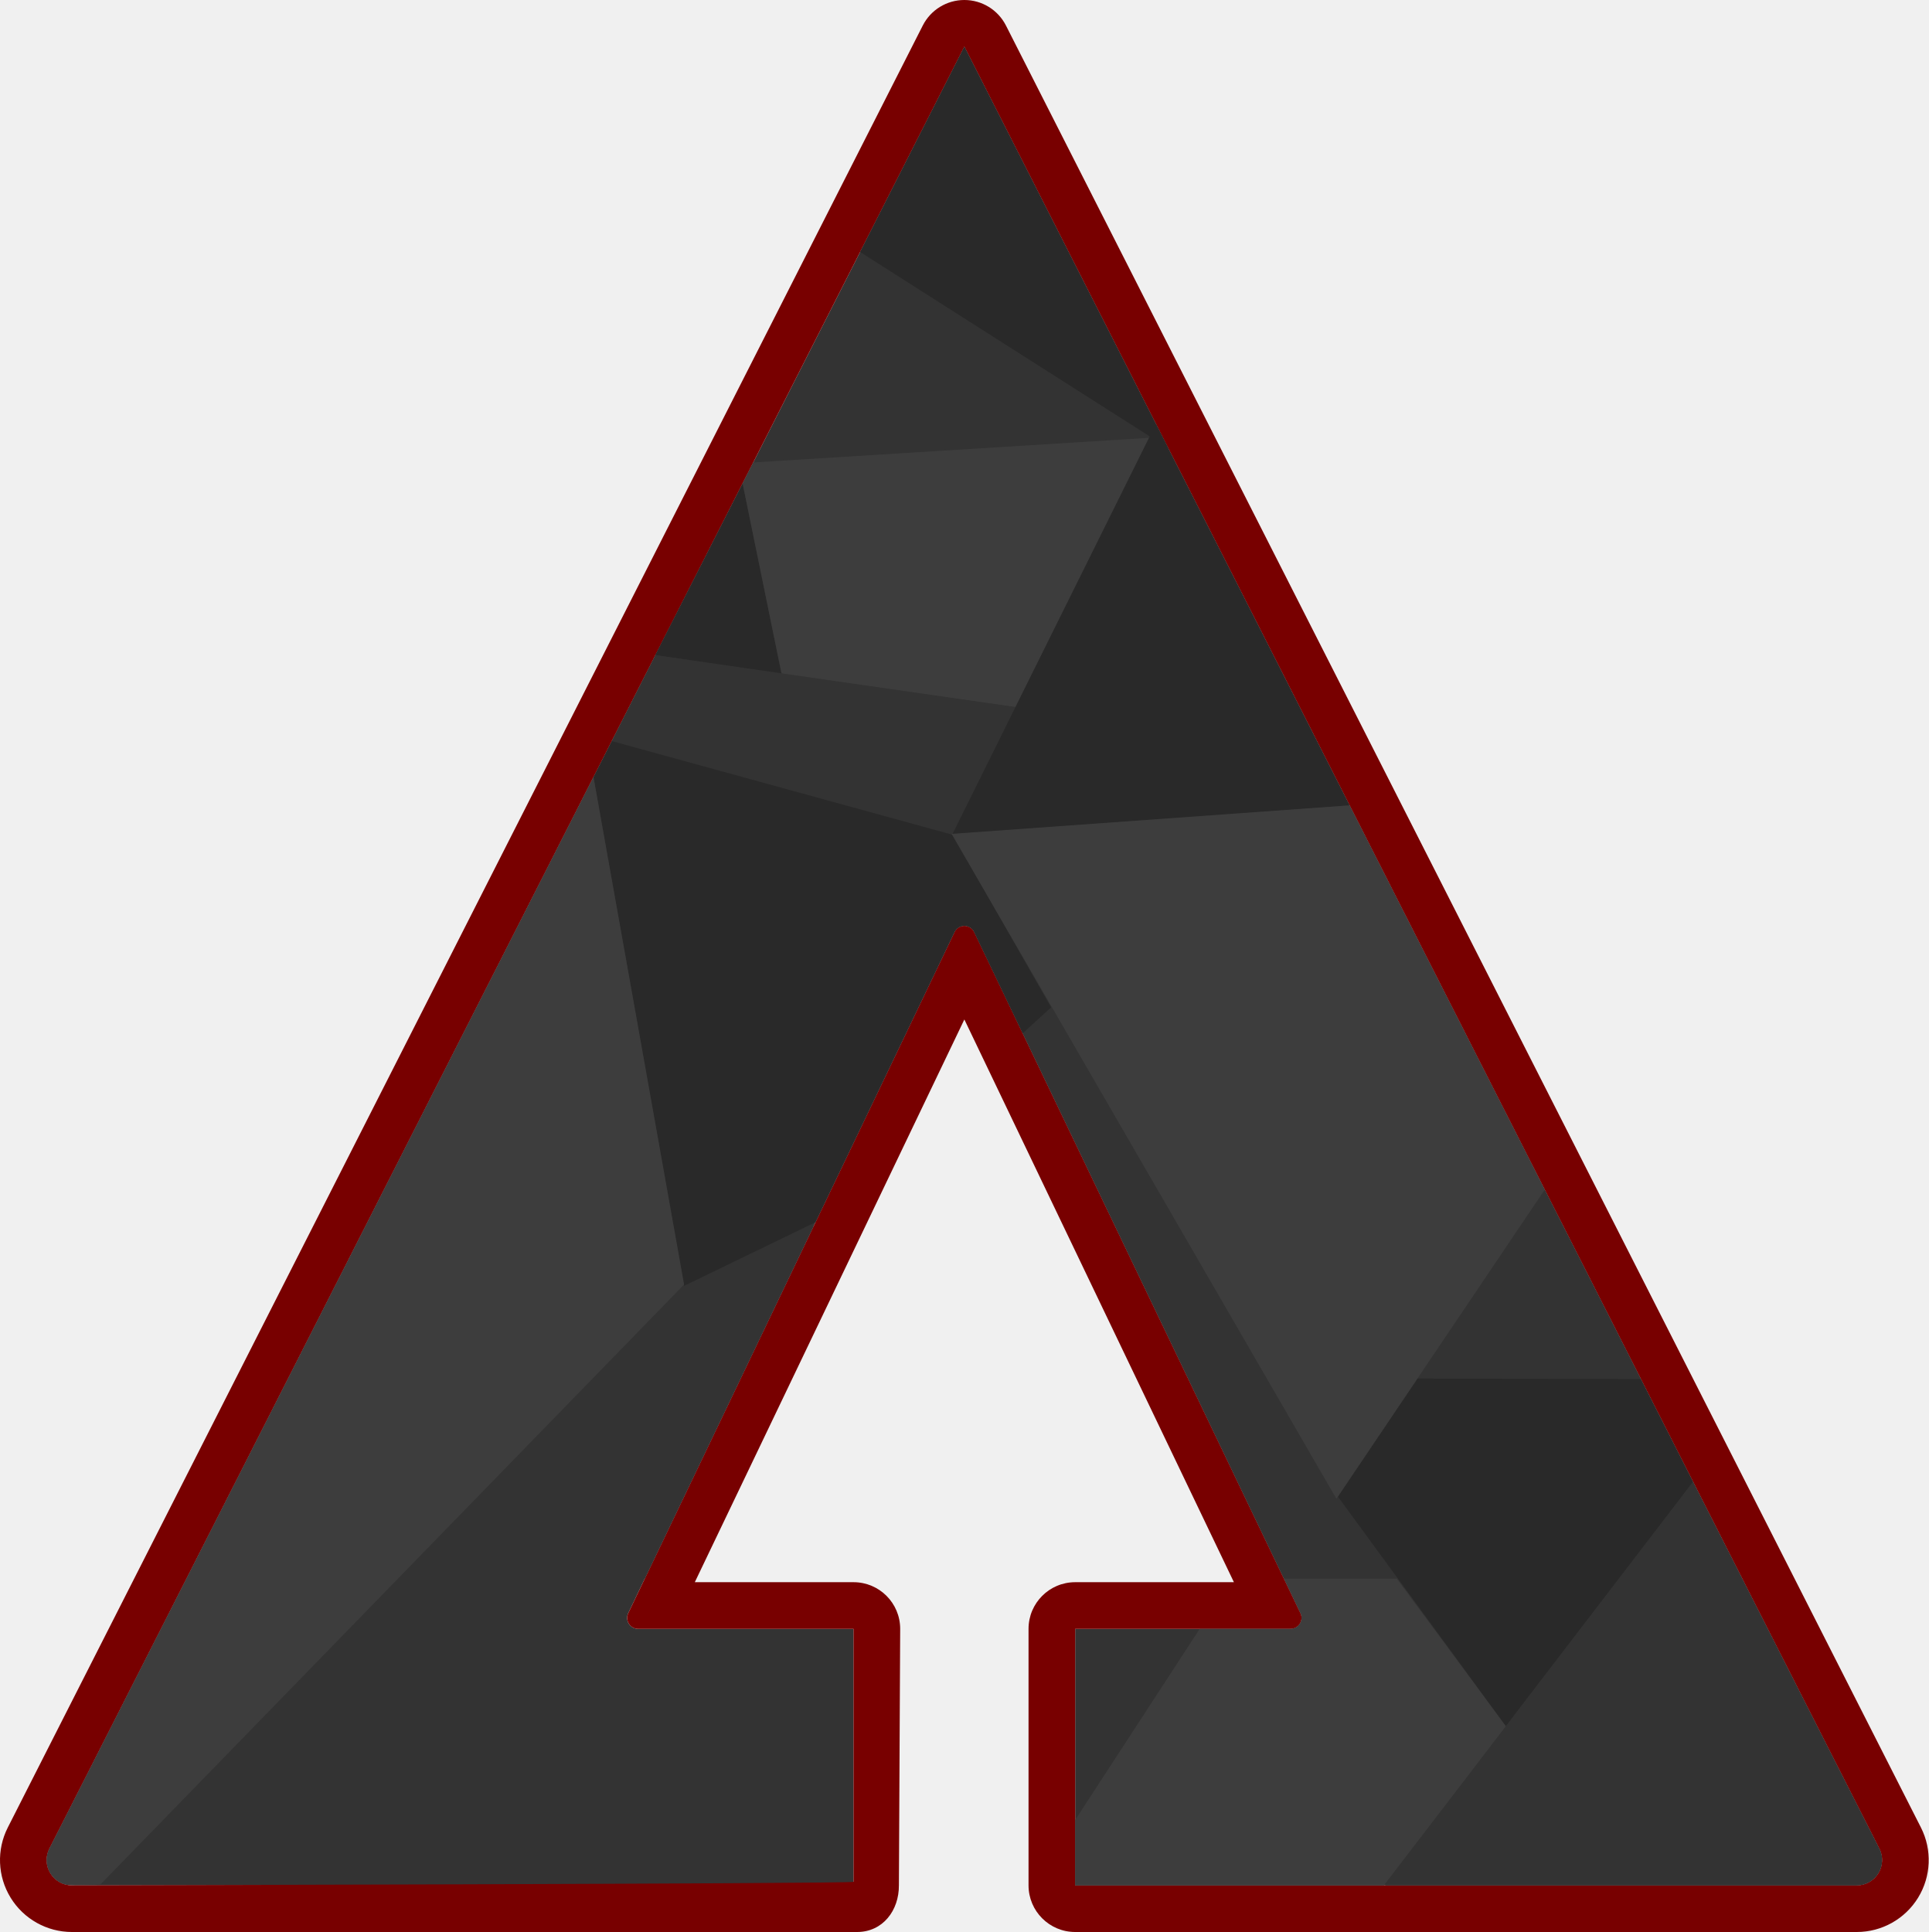
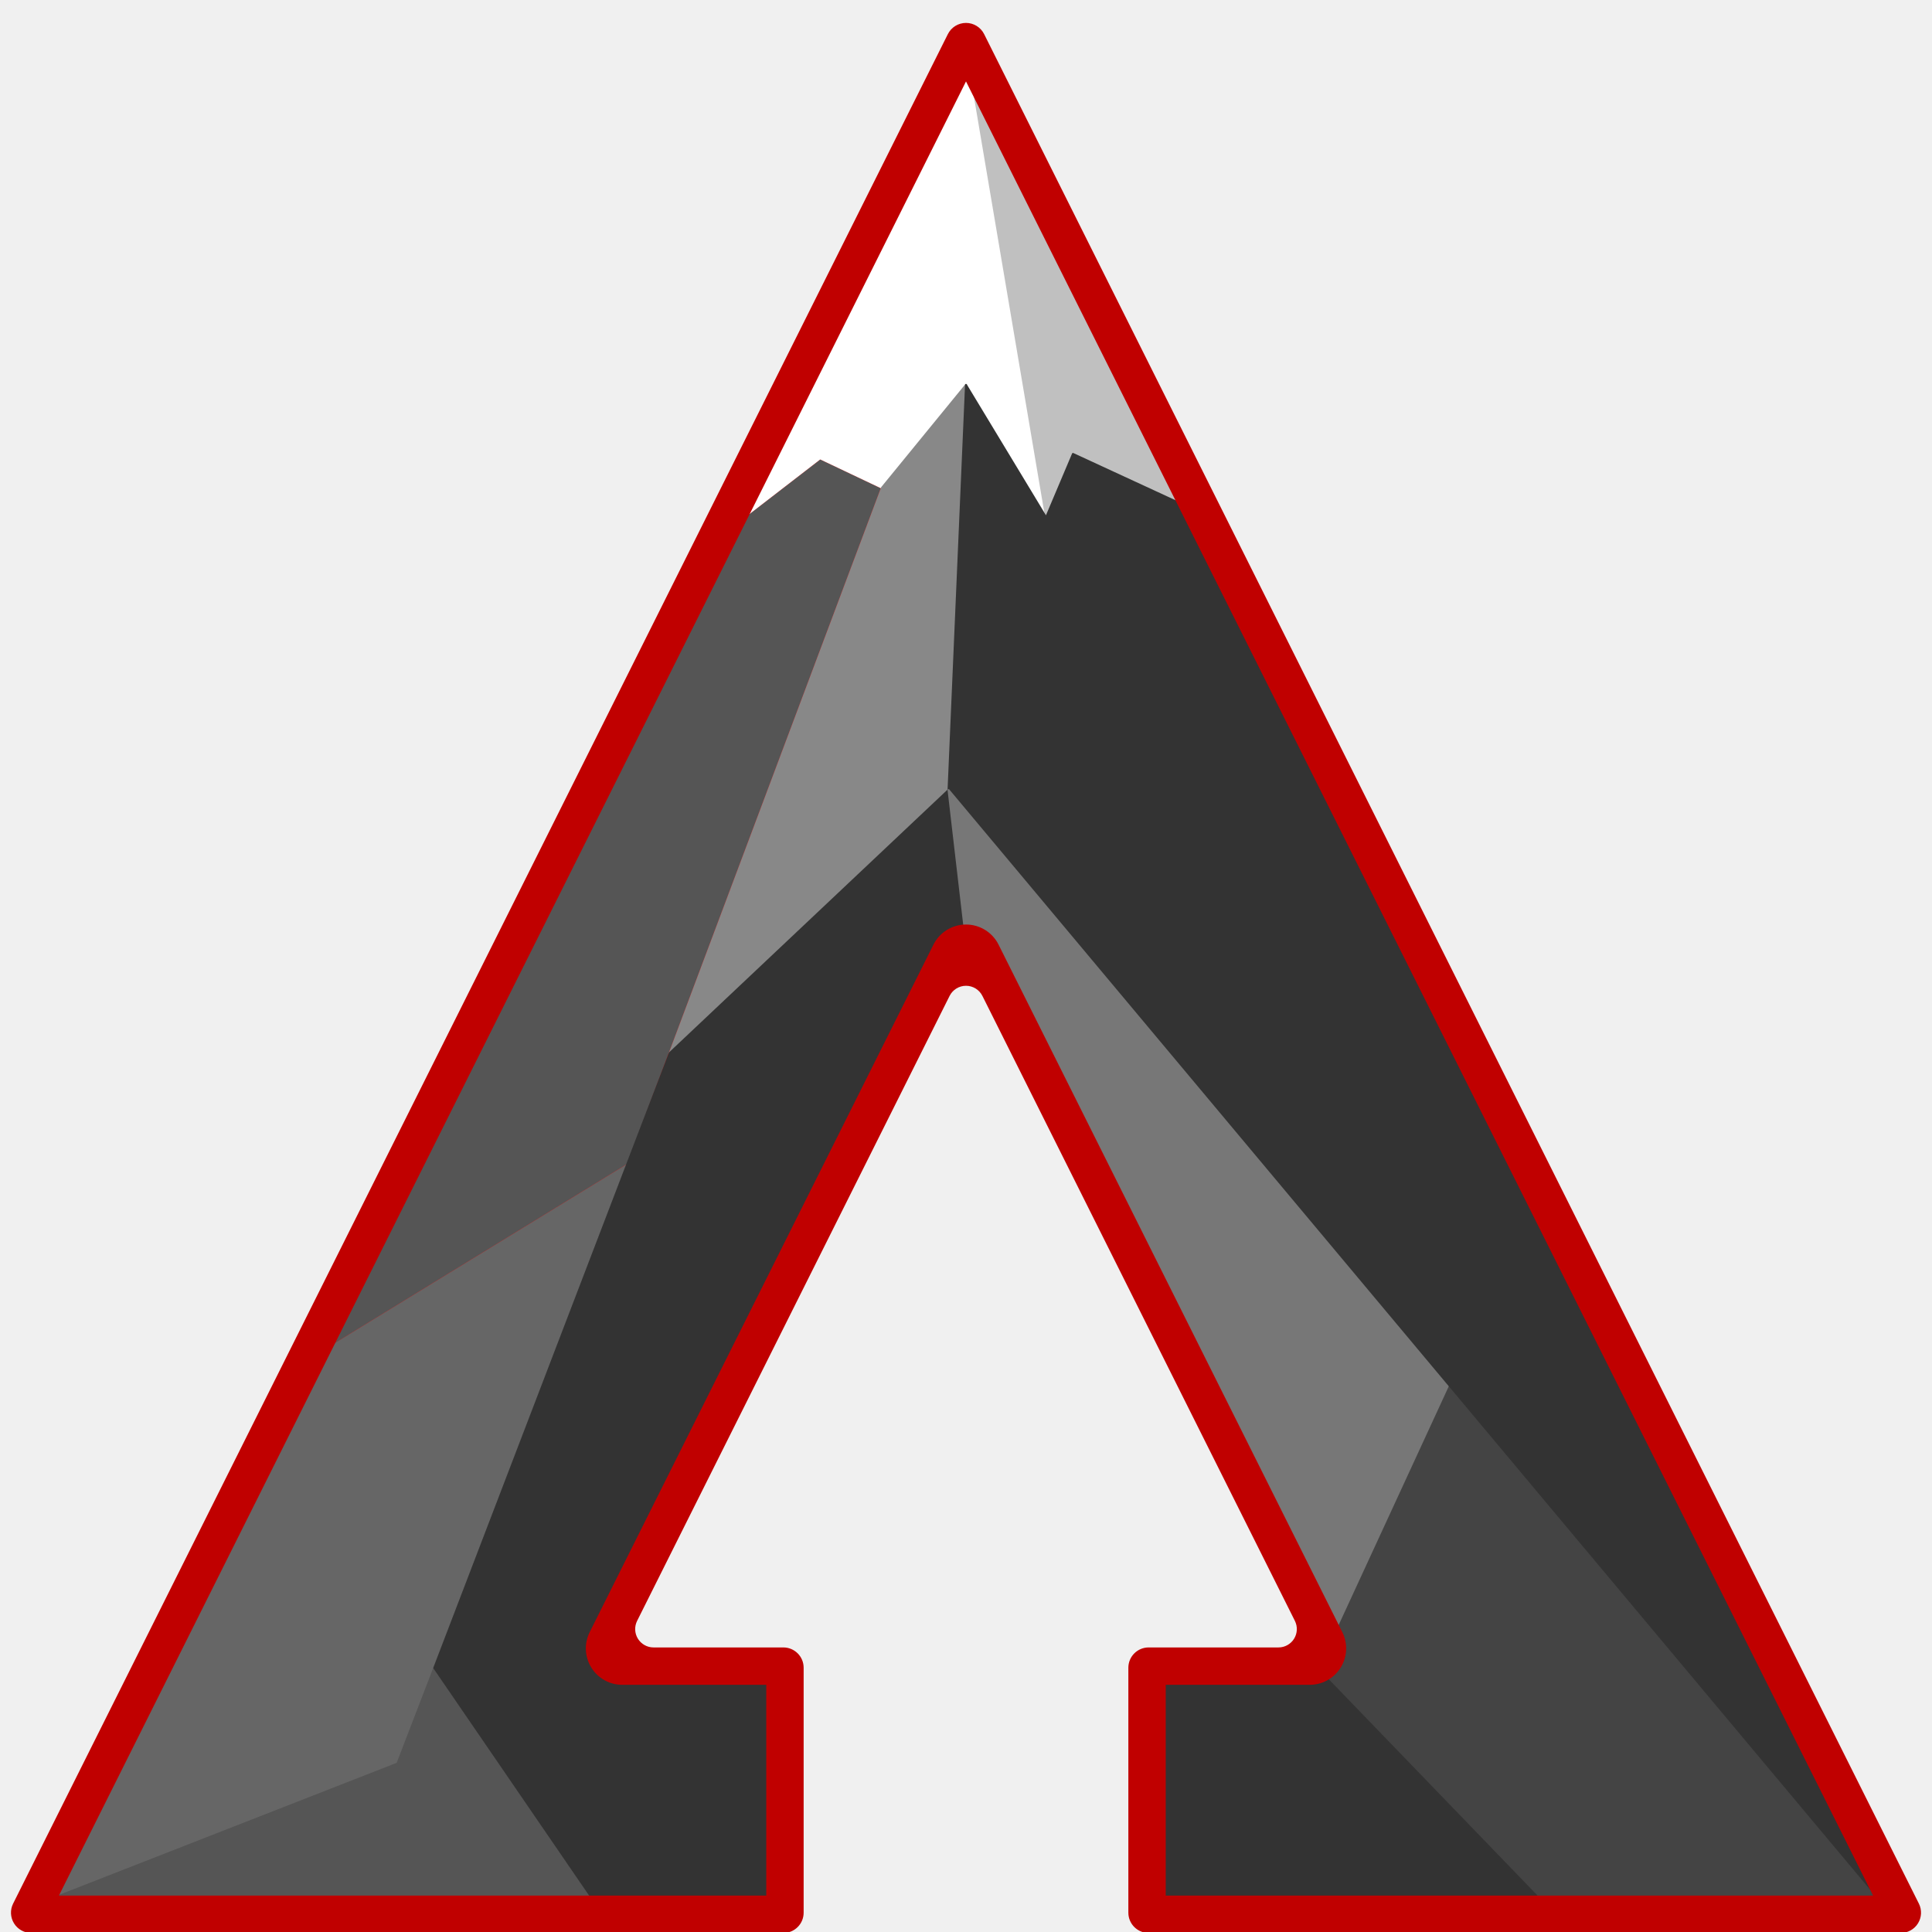
- <svg xmlns="http://www.w3.org/2000/svg" width="826.927" height="828.372" viewBox="0 0 826.927 828.372" version="1.1" xml:space="preserve" style="clip-rule:evenodd;fill-rule:evenodd;stroke-linejoin:round;stroke-miterlimit:2" id="svg15">
-   <defs id="defs15" />
-   <path d="M 367.459,808.372 H 30.836 c -3.768,0 -7.265,-1.957 -9.236,-5.168 -1.971,-3.211 -2.132,-7.215 -0.427,-10.575 L 413.462,20 l 392.289,772.629 c 1.706,3.359 1.544,7.364 -0.427,10.575 -1.971,3.211 -5.468,5.168 -9.236,5.168 h -335.112 V 698.387 h 92.369 c 1.61,0 3.107,-0.826 3.965,-2.189 0.858,-1.362 0.957,-3.07 0.261,-4.522 l -139.884,-292.041 c -0.779,-1.627 -2.423,-2.662 -4.226,-2.662 -1.804,0 -3.447,1.035 -4.226,2.662 l -139.884,292.041 c -0.695,1.452 -0.597,3.159 0.261,4.522 0.858,1.362 2.355,2.189 3.965,2.189 h 92.369 v 108.474 c 0,0.835 0.677,1.511 1.511,1.511 z" style="fill:#333333" id="path1" />
-   <path d="m 529.032,678.387 -115.569,-241.277 -115.569,241.277 h 68.054 c 11.046,0 20,8.954 20,20 l -0.552,109.985 c 0.07,10.758 -6.892,20 -17.937,20 H 30.836 c -10.721,0 -20.673,-5.569 -26.281,-14.706 -5.608,-9.137 -6.068,-20.532 -1.214,-30.091 L 395.63,10.946 C 399.039,4.231 405.932,0 413.463,0 c 7.531,0 14.424,4.231 17.833,10.946 l 392.289,772.629 c 4.854,9.56 4.394,20.954 -1.214,30.091 -5.608,9.137 -15.56,14.706 -26.281,14.706 h -335.112 c -11.046,0 -20,-8.954 -20,-20 V 698.387 c 0,-11.046 8.954,-20 20,-20 z M 30.837,808.372 c 0,0 335.112,-0.677 335.112,-1.511 V 698.387 h -92.369 c -1.61,0 -3.107,-0.826 -3.965,-2.189 -0.858,-1.362 -0.957,-3.07 -0.261,-4.522 l 139.884,-292.041 c 0.779,-1.627 2.423,-2.662 4.226,-2.662 1.804,0 3.447,1.035 4.226,2.662 l 139.884,292.041 c 0.695,1.452 0.597,3.159 -0.261,4.522 -0.858,1.362 -2.355,2.189 -3.965,2.189 h -92.369 v 109.985 h 335.112 c 3.768,0 7.265,-1.957 9.236,-5.168 1.971,-3.211 2.132,-7.215 0.427,-10.575 L 413.465,20 21.176,792.629 c -1.706,3.359 -1.544,7.364 0.427,10.575 1.971,3.211 5.468,5.168 9.236,5.168 z" style="fill:#780000" id="path2" />
-   <path d="m 593.312,808.372 h -132.334 v -28.037 l 53.396,-81.949 h 38.973 c 1.61,0 3.107,-0.826 3.965,-2.189 0.858,-1.362 0.957,-3.07 0.261,-4.522 l -7.121,-14.866 h 48.359 l 46.853,63.323 -52.352,68.239 z" style="fill:#3d3d3d" id="path3" />
-   <path d="m 280.908,280.903 37.484,-73.627 16.704,81.73 -54.187,-8.104 z" style="fill:#292929" id="path4" />
-   <path d="m 368.759,108.046 44.704,-88.045 87.407,172.152 -132.111,-84.106 z" style="fill:#292929" id="path5" />
-   <path d="m 492.836,187.717 -57.465,115.515 -100.262,-14.336 -16.717,-81.65 4.55,-8.961 169.895,-10.57 z" style="fill:#3d3d3d" id="path6" />
-   <path d="m 435.446,303.16 -27.233,54.772 -145.925,-40.187 18.706,-36.842 154.451,22.257 z" style="fill:#333333" id="path7" />
-   <path d="m 408.213,357.923 87.372,-176.179 83.055,163.579 -170.426,12.6 z" style="fill:#292929" id="path8" />
-   <path d="m 429.88,395.539 112.752,195.539 30.97,51.545 25.209,34.187 h -48.359 l -132.763,-277.175 c -0.731,-1.527 13.862,-3.978 12.191,-4.096 z m -153.406,281.271 h -106.561 l 123.379,-125.477 55.576,-25.662 z" style="fill:#333333" id="path9" />
-   <path d="m 703.418,591.078 h -95.138 l 54.015,-80.994 z" style="fill:#333333" id="path10" />
-   <path d="m 573.602,641.691 34.111,-50.613 95.814,0.214 22.37,44.059 -80.232,104.783 -72.062,-98.443 z" style="fill:#292929" id="path11" />
-   <path d="m 254.45,333.184 7.839,-15.439 146.184,40.187 42.183,74 -12.177,11.105 -20.789,-43.402 c -0.779,-1.627 -2.423,-2.662 -4.226,-2.662 -1.804,0 -3.447,1.035 -4.226,2.662 l -59.59,124.409 -56.355,27.289 -38.842,-218.15 z" style="fill:#292929" id="path12" />
-   <path d="m 662.294,510.084 -89.318,132.539 -164.986,-285.086 170.65,-12.214 83.655,164.761 z" style="fill:#3d3d3d" id="path13" />
-   <path d="m 27.567,807.867 c -2.451,-0.776 -4.584,-2.411 -5.967,-4.663 -1.971,-3.211 -2.132,-7.215 -0.427,-10.575 l 233.276,-459.446 38.842,217.573 -250.206,257.204 -12.988,0.201 c -0.866,0.013 -1.715,-0.088 -2.531,-0.294 z" style="fill:#3d3d3d" id="path14" />
-   <path d="m 651.619,732.281 74.277,-96.931 79.856,157.279 c 1.706,3.359 1.544,7.364 -0.427,10.575 -1.971,3.211 -5.468,5.168 -9.236,5.168 h -202.198 z" style="fill:#333333" id="path15" />
+ <svg xmlns="http://www.w3.org/2000/svg" width="100%" height="100%" viewBox="0 0 1000 1000" version="1.1" xml:space="preserve" style="fill-rule:evenodd;clip-rule:evenodd;stroke-linecap:round;stroke-linejoin:round;stroke-miterlimit:1.5;">
+   <path d="M415.465,990C415.465,995.523 410.988,1000 405.465,1000C350.463,1000 84.763,1000 16.18,1000C12.715,1000 9.496,998.205 7.674,995.257C5.852,992.309 5.686,988.628 7.236,985.528C63.387,873.226 429,142 491.056,17.889C492.75,14.501 496.212,12.361 500,12.361C503.788,12.361 507.25,14.501 508.944,17.889C571,142 936.613,873.226 992.764,985.528C994.314,988.628 994.148,992.309 992.326,995.257C990.504,998.205 987.285,1000 983.82,1000C915.237,1000 649.537,1000 594.535,1000C589.012,1000 584.535,995.523 584.535,990C584.535,963.204 584.535,890.007 584.535,863.211C584.535,857.688 589.012,853.211 594.535,853.211C610.62,853.211 642.392,853.211 661.736,853.211C665.202,853.211 668.42,851.416 670.242,848.468C672.064,845.52 672.23,841.839 670.68,838.739C642.477,782.332 539.952,577.282 508.944,515.267C507.25,511.879 503.788,509.739 500,509.739C496.212,509.739 492.75,511.879 491.056,515.267C460.048,577.282 357.523,782.332 329.32,838.739C327.77,841.839 327.936,845.52 329.758,848.468C331.58,851.416 334.798,853.211 338.264,853.211C357.608,853.211 389.38,853.211 405.465,853.211C410.988,853.211 415.465,857.688 415.465,863.211C415.465,890.007 415.465,963.204 415.465,990Z" style="fill:rgb(192,0,0);stroke:rgb(192,0,0);stroke-width:1px;" />
+   <path d="M397.117,981.651L29.689,981.651L500,41.029L970.311,981.651L602.883,981.651L602.883,871.56L677.916,871.56C684.275,871.56 690.181,868.267 693.524,862.857C696.868,857.448 697.172,850.693 694.328,845.005L516.411,489.173C513.303,482.957 506.95,479.03 500,479.03C493.05,479.03 486.697,482.957 483.589,489.173L305.672,845.005C302.828,850.693 303.132,857.448 306.476,862.857C309.819,868.267 315.725,871.56 322.084,871.56L397.117,871.56L397.117,981.651Z" style="fill:white;" />
+   <clipPath id="_clip1">
+     <path d="M397.117,981.651L29.689,981.651L500,41.029L970.311,981.651L602.883,981.651L602.883,871.56L677.916,871.56C684.275,871.56 690.181,868.267 693.524,862.857C696.868,857.448 697.172,850.693 694.328,845.005L516.411,489.173C513.303,482.957 506.95,479.03 500,479.03C493.05,479.03 486.697,482.957 483.589,489.173L305.672,845.005C302.828,850.693 303.132,857.448 306.476,862.857C309.819,868.267 315.725,871.56 322.084,871.56L397.117,871.56L397.117,981.651Z" />
+   </clipPath>
+   <g clip-path="url(#_clip1)">
+     <g>
+       <path d="M155.229,706.851L325.001,602.84L456.516,252.431L424.478,237.228L376.464,274.29L155.229,706.851Z" style="fill:rgb(85,85,85);stroke:rgb(255,0,0);stroke-width:1px;" />
+       <path d="M500,22.875L376.464,274.29L424.478,237.228L456.516,252.431L500,204.565L541.464,267.805L500,22.875Z" style="fill:white;stroke:white;stroke-width:1px;" />
+       <path d="M623.041,266.206L500,22.875L541.464,267.805L555.358,234.941L623.041,266.206Z" style="fill:rgb(192,192,192);stroke:rgb(192,192,192);stroke-width:1px;" />
+       <path d="M29.689,981.651L205.707,912.825L325.001,602.84L155.229,706.851L29.689,981.651Z" style="fill:rgb(102,102,102);stroke:rgb(102,102,102);stroke-width:1px;" />
+       <path d="M29.689,981.651L305.873,981.651L224.769,863.295L205.707,912.825L29.689,981.651Z" style="fill:rgb(85,85,85);stroke:rgb(85,85,85);stroke-width:1px;" />
+       <path d="M500,199.224L490.95,408.922L346.708,545.004L456.516,252.431L500,199.224Z" style="fill:rgb(136,136,136);stroke:rgb(136,136,136);stroke-width:1px;" />
+       <path d="M305.873,981.651L397.117,981.651L397.117,871.56L313.417,856.993L317.155,839.842L500,486.771L490.95,408.922L346.708,545.004L224.769,863.295L305.873,981.651Z" style="fill:rgb(51,51,51);stroke:rgb(51,51,51);stroke-width:1px;" />
+       <path d="M682.1,863.295L796.336,981.651L602.883,981.651L602.883,871.56L682.1,863.295Z" style="fill:rgb(51,51,51);stroke:rgb(51,51,51);stroke-width:1px;" />
+       <path d="M500,199.224L490.95,408.922L970.311,981.651L623.041,266.206L555.358,234.941L541.464,267.805L500,199.224Z" style="fill:rgb(51,51,51);stroke:rgb(51,51,51);stroke-width:1px;" />
+       <path d="M796.336,981.651L970.311,981.651L749.311,717.605L682.1,863.295" style="fill:rgb(68,68,68);stroke:rgb(68,68,68);stroke-width:1px;" />
+       <path d="M490.95,408.922L500,486.771L686.706,853.309L749.311,717.605L490.95,408.922Z" style="fill:rgb(119,119,119);stroke:rgb(119,119,119);stroke-width:1px;" />
+     </g>
+   </g>
+   <path d="M397.117,981.651L29.689,981.651L500,41.029L970.311,981.651L602.883,981.651L602.883,871.56L677.916,871.56C684.275,871.56 690.181,868.267 693.524,862.857C696.868,857.448 697.172,850.693 694.328,845.005L516.411,489.173C513.303,482.957 506.95,479.03 500,479.03C493.05,479.03 486.697,482.957 483.589,489.173L305.672,845.005C302.828,850.693 303.132,857.448 306.476,862.857C309.819,868.267 315.725,871.56 322.084,871.56L397.117,871.56L397.117,981.651Z" style="fill:none;stroke:rgb(192,0,0);stroke-width:1px;" />
</svg>
